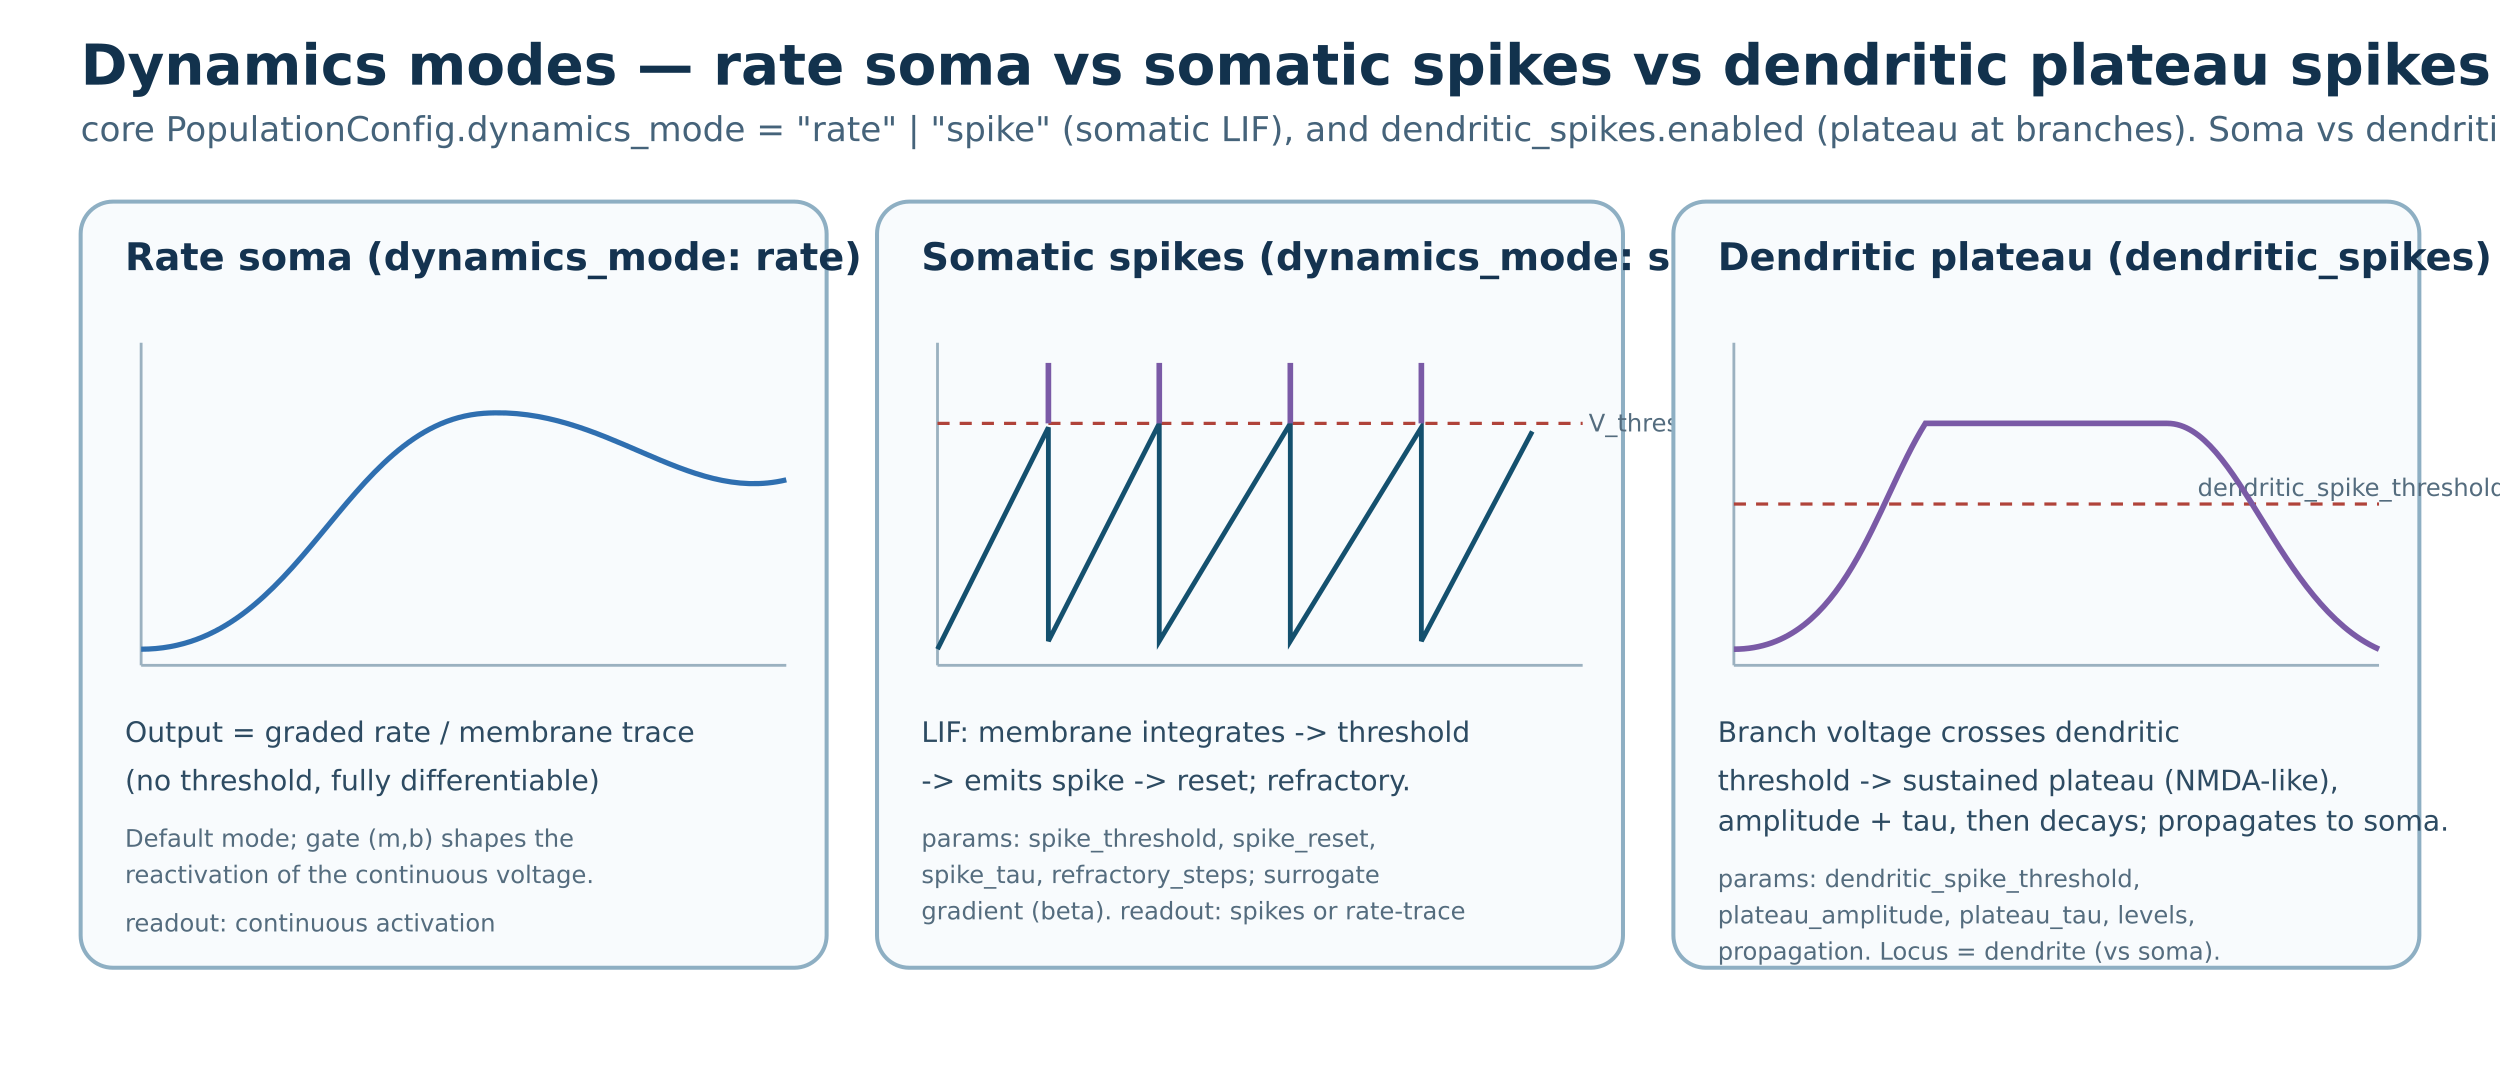
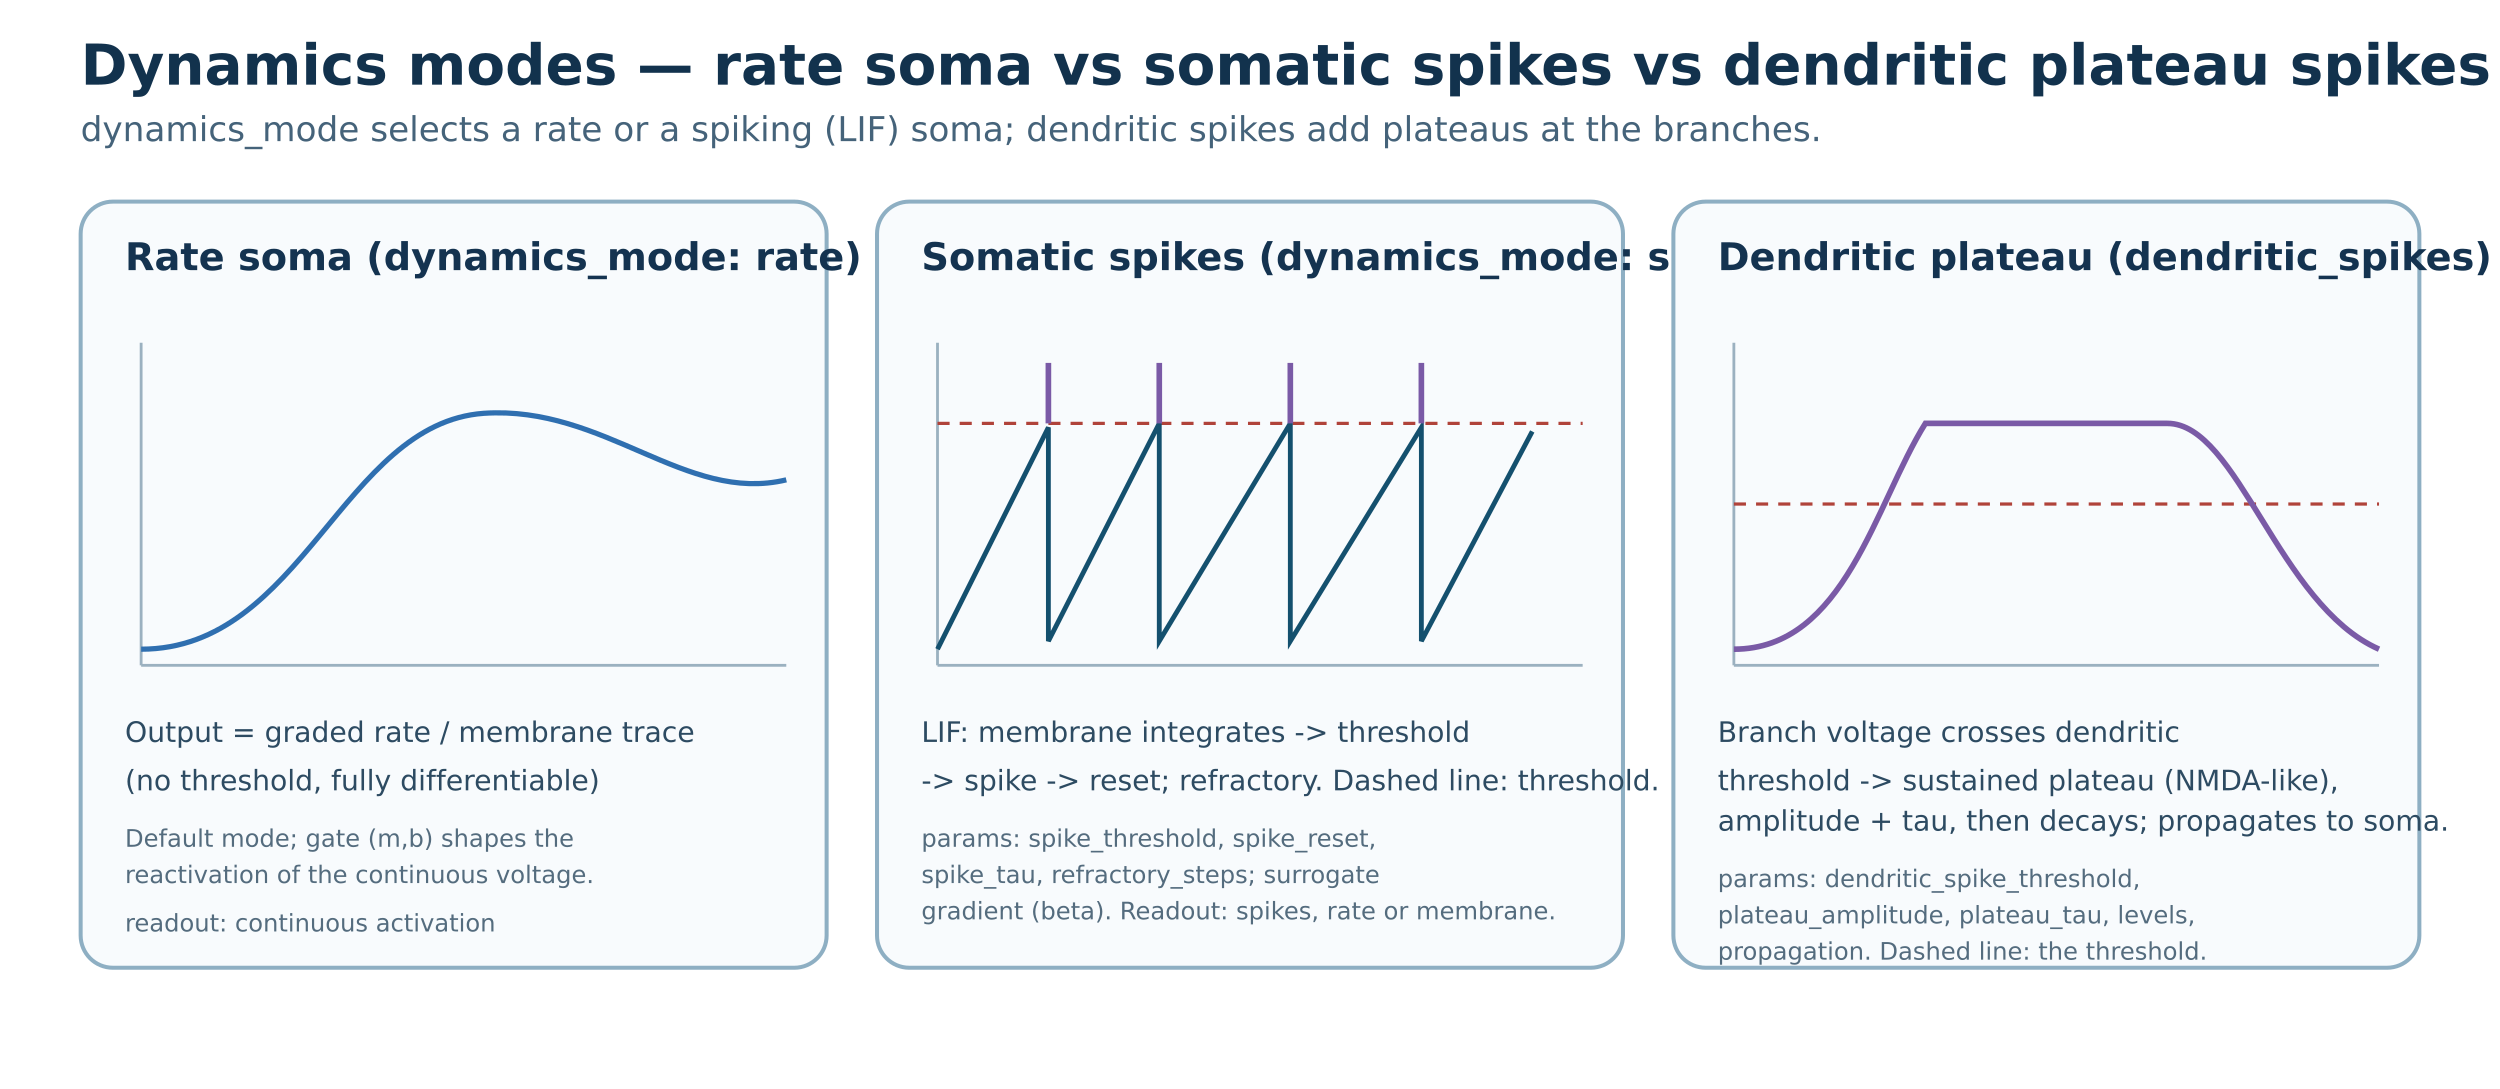
<svg xmlns="http://www.w3.org/2000/svg" width="1240" height="540" viewBox="0 0 1240 540">
  <defs>
    <style>
      .title { font: 700 28px "DejaVu Sans", Arial, sans-serif; fill: #12324d; }
      .subtitle { font: 500 17px "DejaVu Sans", Arial, sans-serif; fill: #45637a; }
      .card { fill: #f8fbfd; stroke: #8eafc3; stroke-width: 2; }
      .name { font: 700 19px "DejaVu Sans", Arial, sans-serif; fill: #143350; }
      .kv { font: 400 14px "DejaVu Sans", Arial, sans-serif; fill: #2d4b62; }
      .small { font: 400 12px "DejaVu Sans", Arial, sans-serif; fill: #546c7e; }
      .axis { stroke: #9bb1c0; stroke-width: 1.4; }
      .sig { stroke: #2f6fb0; stroke-width: 2.6; fill: none; }
      .thr { stroke: #b0433a; stroke-width: 1.6; stroke-dasharray: 6 5; fill: none; }
      .spk { stroke: #14506e; stroke-width: 2.4; fill: none; }
      .plateau { stroke: #7a5aa6; stroke-width: 2.8; fill: none; }
    </style>
  </defs>
  <text class="title" x="40" y="42">Dynamics modes — rate soma vs somatic spikes vs dendritic plateau spikes</text>
-   <text class="subtitle" x="40" y="70">core PopulationConfig.dynamics_mode = "rate" | "spike" (somatic LIF), and dendritic_spikes.enabled (plateau at branches). Soma vs dendritic spikes differ in locus + dynamics.</text>
+   <text class="subtitle" x="40" y="70">dynamics_mode selects a rate or a spiking (LIF) soma; dendritic spikes add plateaus at the branches.</text>
  <rect class="card" x="40" y="100" width="370" height="380" rx="16" />
  <text class="name" x="62" y="134">Rate soma  (dynamics_mode: rate)</text>
  <path class="axis" d="M70,330 L390,330 M70,330 L70,170" />
  <path class="sig" d="M70,322 C150,322 170,210 240,205 C300,201 340,250 390,238" />
  <text class="kv" x="62" y="368">Output = graded rate / membrane trace</text>
  <text class="kv" x="62" y="392">(no threshold, fully differentiable)</text>
  <text class="small" x="62" y="420">Default mode; gate (m,b) shapes the</text>
  <text class="small" x="62" y="438">reactivation of the continuous voltage.</text>
  <text class="small" x="62" y="462">readout: continuous activation</text>
  <rect class="card" x="435" y="100" width="370" height="380" rx="16" />
  <text class="name" x="457" y="134">Somatic spikes  (dynamics_mode: spike)</text>
  <path class="axis" d="M465,330 L785,330 M465,330 L465,170" />
  <path class="thr" d="M465,210 L785,210" />
-   <text class="small" x="788" y="214">V_threshold</text>
  <path class="spk" d="M465,322 L520,212 L520,318 L575,210 L575,318 L640,210 L640,318 L705,212 L705,318 L760,214" />
  <path class="plateau" d="M520,210 L520,180 M575,210 L575,180 M640,210 L640,180 M705,210 L705,180" stroke="#14506e" />
  <text class="kv" x="457" y="368">LIF: membrane integrates -&gt; threshold</text>
-   <text class="kv" x="457" y="392">-&gt; emits spike -&gt; reset; refractory.</text>
+   <text class="kv" x="457" y="392">-&gt; spike -&gt; reset; refractory. Dashed line: threshold.</text>
  <text class="small" x="457" y="420">params: spike_threshold, spike_reset,</text>
  <text class="small" x="457" y="438">spike_tau, refractory_steps; surrogate</text>
-   <text class="small" x="457" y="456">gradient (beta). readout: spikes or rate-trace</text>
+   <text class="small" x="457" y="456">gradient (beta). Readout: spikes, rate or membrane.</text>
  <rect class="card" x="830" y="100" width="370" height="380" rx="16" />
  <text class="name" x="852" y="134">Dendritic plateau  (dendritic_spikes)</text>
  <path class="axis" d="M860,330 L1180,330 M860,330 L860,170" />
  <path class="thr" d="M860,250 L1180,250" />
-   <text class="small" x="1090" y="246">dendritic_spike_threshold</text>
  <path class="plateau" d="M860,322 C915,322 930,250 955,210 L1075,210 C1110,210 1130,300 1180,322" />
  <text class="kv" x="852" y="368">Branch voltage crosses dendritic</text>
  <text class="kv" x="852" y="392">threshold -&gt; sustained plateau (NMDA-like),</text>
  <text class="kv" x="852" y="412">amplitude + tau, then decays; propagates to soma.</text>
  <text class="small" x="852" y="440">params: dendritic_spike_threshold,</text>
  <text class="small" x="852" y="458">plateau_amplitude, plateau_tau, levels,</text>
-   <text class="small" x="852" y="476">propagation. Locus = dendrite (vs soma).</text>
+   <text class="small" x="852" y="476">propagation. Dashed line: the threshold.</text>
</svg>
